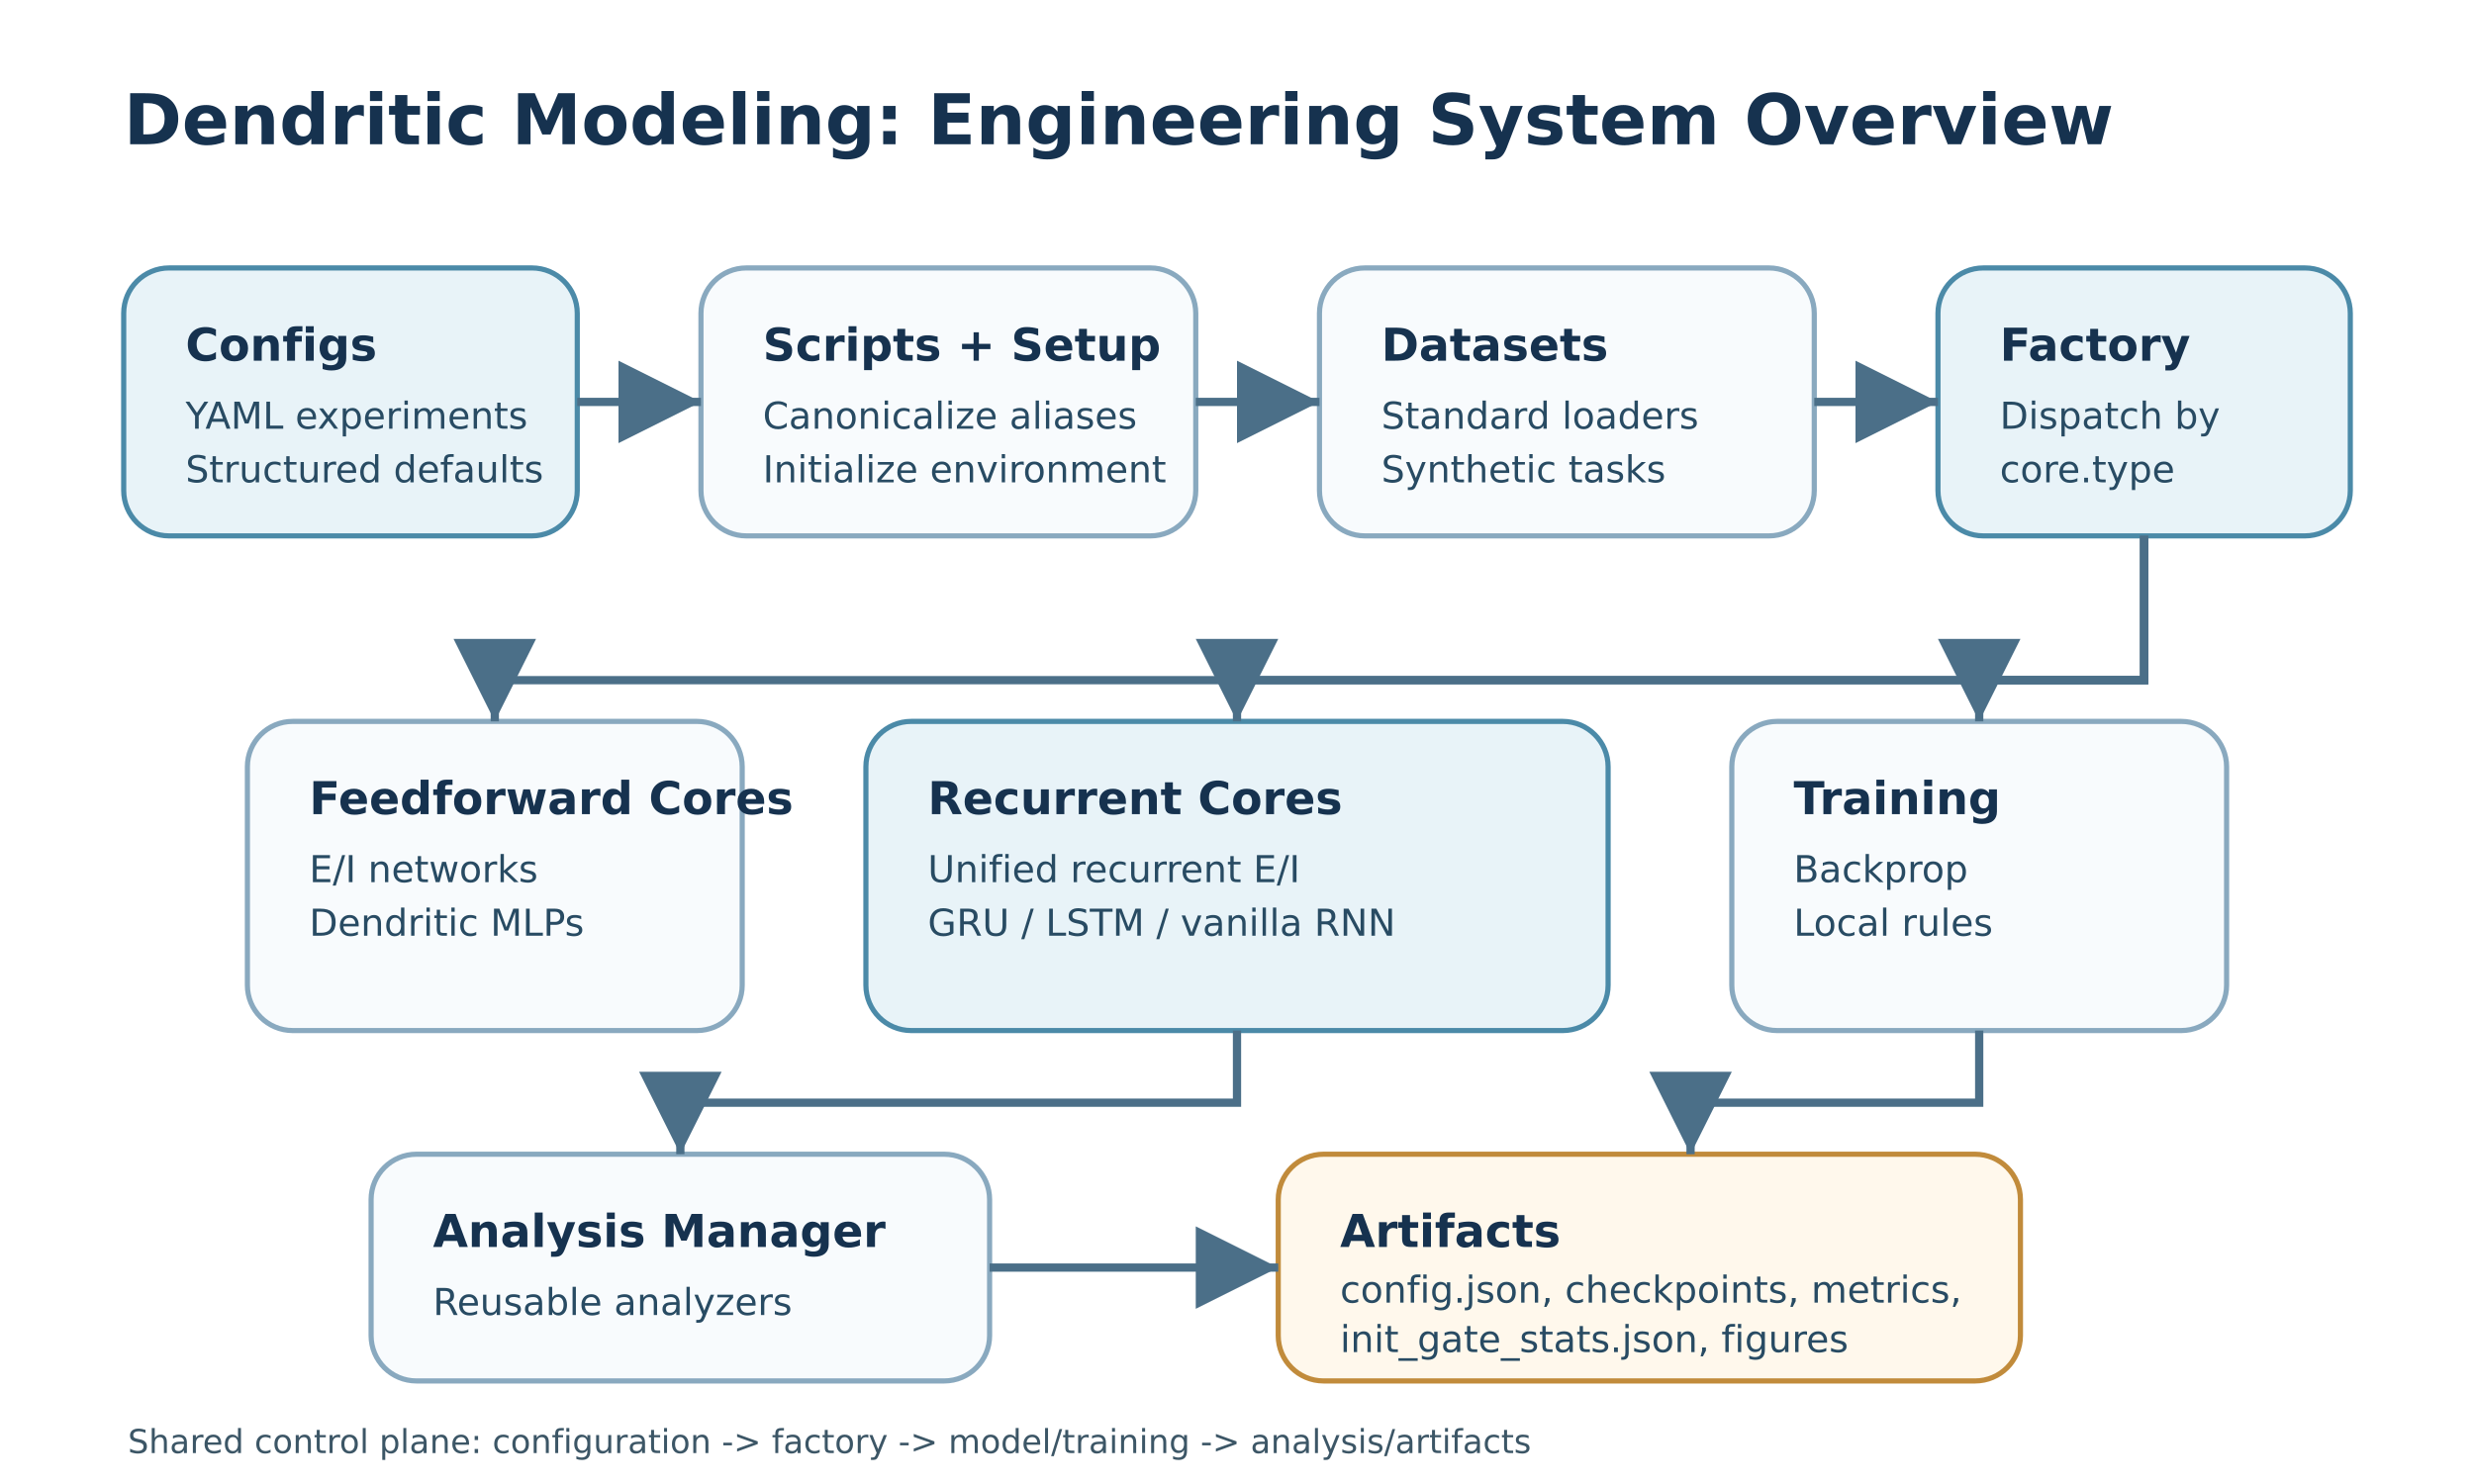
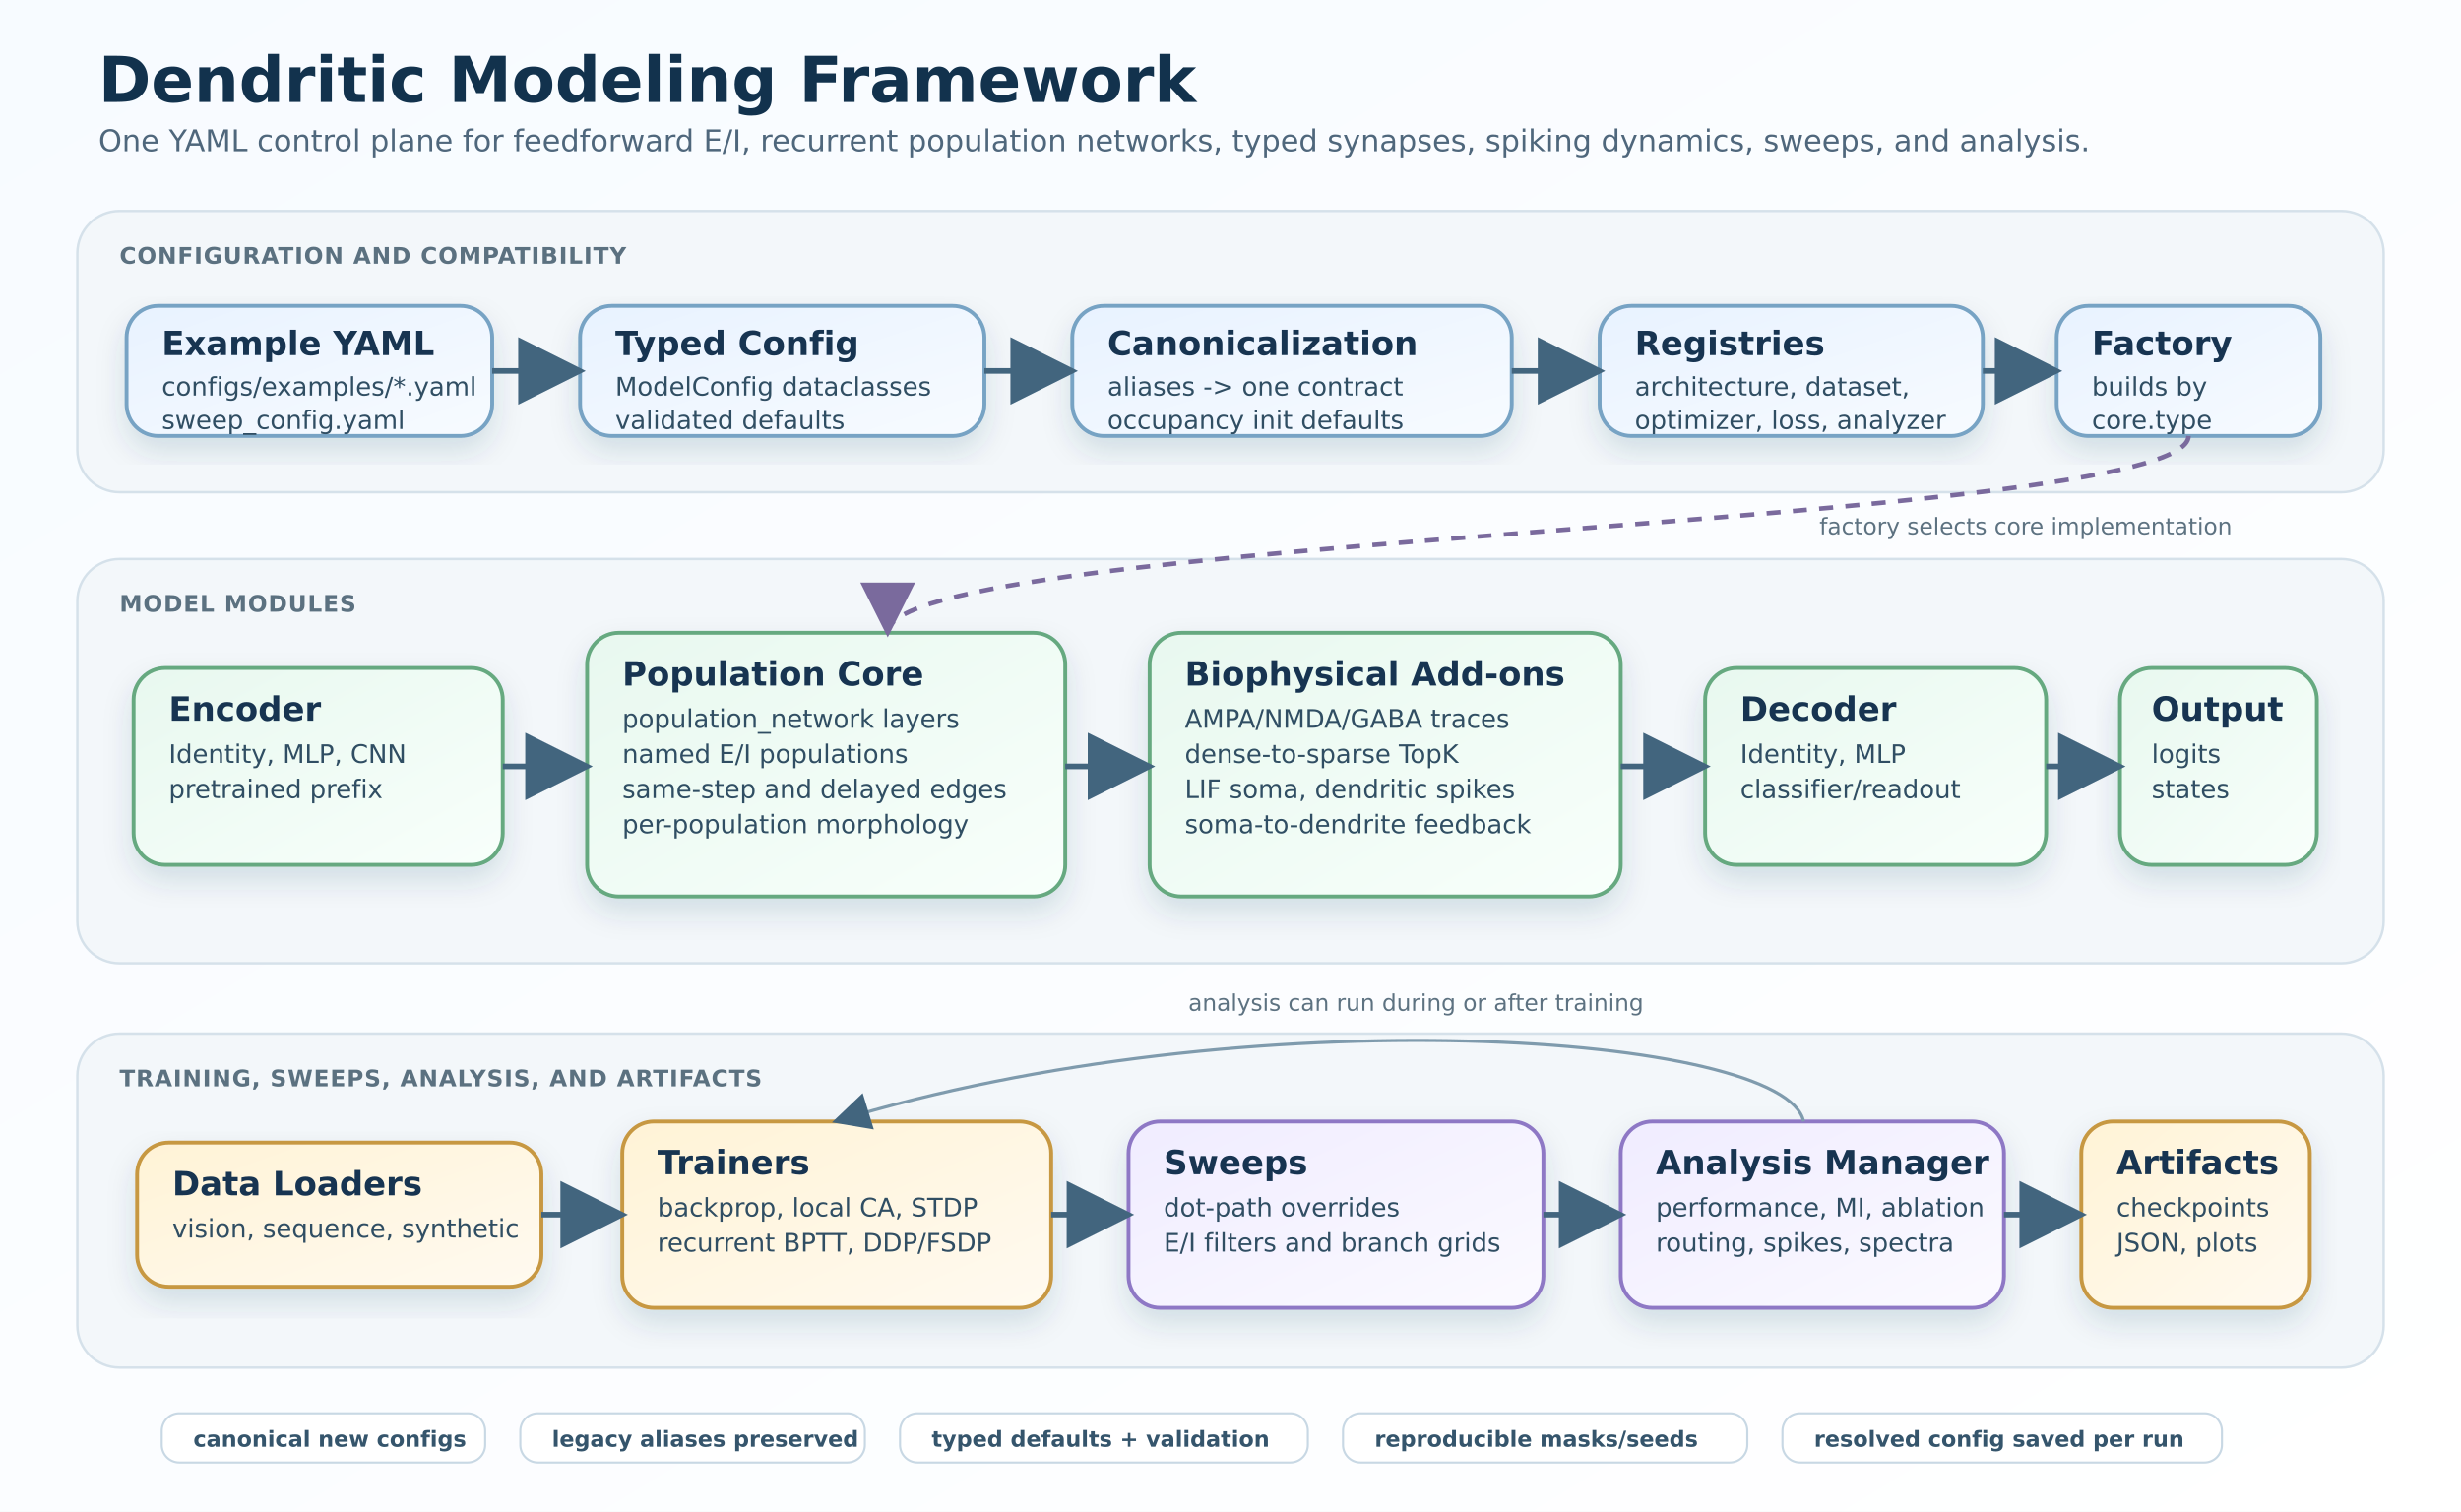
- <svg xmlns="http://www.w3.org/2000/svg" width="1200" height="720" viewBox="0 0 1200 720">
+ <svg xmlns="http://www.w3.org/2000/svg" width="1400" height="860" viewBox="0 0 1400 860" role="img" aria-labelledby="title desc">
  <defs>
+     <linearGradient id="bg" x1="0" y1="0" x2="1" y2="1">
+       <stop offset="0%" stop-color="#f7fbff" />
+       <stop offset="100%" stop-color="#ffffff" />
+     </linearGradient>
+     <linearGradient id="blue" x1="0" y1="0" x2="1" y2="1">
+       <stop offset="0%" stop-color="#e8f2ff" />
+       <stop offset="100%" stop-color="#f7fbff" />
+     </linearGradient>
+     <linearGradient id="green" x1="0" y1="0" x2="1" y2="1">
+       <stop offset="0%" stop-color="#e8f8ef" />
+       <stop offset="100%" stop-color="#f8fffb" />
+     </linearGradient>
+     <linearGradient id="amber" x1="0" y1="0" x2="1" y2="1">
+       <stop offset="0%" stop-color="#fff3d6" />
+       <stop offset="100%" stop-color="#fffaf0" />
+     </linearGradient>
+     <linearGradient id="violet" x1="0" y1="0" x2="1" y2="1">
+       <stop offset="0%" stop-color="#f0ecff" />
+       <stop offset="100%" stop-color="#fbfaff" />
+     </linearGradient>
+     <filter id="shadow" x="-12%" y="-18%" width="124%" height="140%">
+       <feDropShadow dx="0" dy="8" stdDeviation="8" flood-color="#17405f" flood-opacity="0.14" />
+     </filter>
+     <marker id="arrow" markerWidth="14" markerHeight="12" refX="11" refY="6" orient="auto">
+       <path d="M0,0 L12,6 L0,12 z" fill="#42657e" />
+     </marker>
+     <marker id="arrowSoft" markerWidth="14" markerHeight="12" refX="11" refY="6" orient="auto">
+       <path d="M0,0 L12,6 L0,12 z" fill="#7a6a9d" />
+     </marker>
    <style>
-       .title { font: 700 34px "DejaVu Sans", Arial, sans-serif; fill: #16324f; }
-       .label { font: 600 22px "DejaVu Sans", Arial, sans-serif; fill: #16324f; }
-       .body { font: 400 18px "DejaVu Sans", Arial, sans-serif; fill: #284b63; }
-       .small { font: 400 16px "DejaVu Sans", Arial, sans-serif; fill: #3c5666; }
-       .box { fill: #f8fbfd; stroke: #89a9bf; stroke-width: 2.5; rx: 22; }
-       .accent { fill: #e8f3f8; stroke: #4b8aa8; stroke-width: 2.5; rx: 22; }
-       .artifact { fill: #fff8ec; stroke: #c18b3b; stroke-width: 2.5; rx: 22; }
-       .arrow { stroke: #4b6f88; stroke-width: 4; fill: none; marker-end: url(#arrowhead); }
+       .title { font: 700 36px "DejaVu Sans", Arial, sans-serif; fill: #12324d; }
+       .subtitle { font: 400 17px "DejaVu Sans", Arial, sans-serif; fill: #4f677c; }
+       .lane { fill: #f3f7fa; stroke: #d5e1ea; stroke-width: 1.4; rx: 24; }
+       .stage { filter: url(#shadow); stroke-width: 2.2; rx: 18; }
+       .stageTitle { font: 700 19px "DejaVu Sans", Arial, sans-serif; fill: #173451; }
+       .body { font: 400 14.5px "DejaVu Sans", Arial, sans-serif; fill: #304e63; }
+       .small { font: 400 13px "DejaVu Sans", Arial, sans-serif; fill: #5d7281; }
+       .tag { fill: #ffffff; stroke: #c8d8e4; stroke-width: 1.2; rx: 10; }
+       .tagText { font: 600 12.5px "DejaVu Sans", Arial, sans-serif; fill: #35556c; }
+       .arrow { stroke: #42657e; stroke-width: 3.2; fill: none; marker-end: url(#arrow); }
+       .softArrow { stroke: #7a6a9d; stroke-width: 2.6; stroke-dasharray: 8 7; fill: none; marker-end: url(#arrowSoft); }
+       .thin { stroke: #7f9bad; stroke-width: 1.8; fill: none; marker-end: url(#arrow); }
+       .label { font: 700 13px "DejaVu Sans", Arial, sans-serif; fill: #5b7180; letter-spacing: .04em; }
    </style>
-     <marker id="arrowhead" markerWidth="14" markerHeight="10" refX="10" refY="5" orient="auto">
-       <polygon points="0 0, 10 5, 0 10" fill="#4b6f88" />
-     </marker>
  </defs>
-   <rect width="1200" height="720" fill="#ffffff" />
-   <text x="60" y="70" class="title">Dendritic Modeling: Engineering System Overview</text>
-   <rect x="60" y="130" width="220" height="130" class="accent" />
-   <text x="90" y="175" class="label">Configs</text>
-   <text x="90" y="208" class="body">YAML experiments</text>
-   <text x="90" y="234" class="body">Structured defaults</text>
-   <rect x="340" y="130" width="240" height="130" class="box" />
-   <text x="370" y="175" class="label">Scripts + Setup</text>
-   <text x="370" y="208" class="body">Canonicalize aliases</text>
-   <text x="370" y="234" class="body">Initialize environment</text>
-   <rect x="640" y="130" width="240" height="130" class="box" />
-   <text x="670" y="175" class="label">Datasets</text>
-   <text x="670" y="208" class="body">Standard loaders</text>
-   <text x="670" y="234" class="body">Synthetic tasks</text>
-   <rect x="940" y="130" width="200" height="130" class="accent" />
-   <text x="970" y="175" class="label">Factory</text>
-   <text x="970" y="208" class="body">Dispatch by</text>
-   <text x="970" y="234" class="body">core.type</text>
-   <rect x="120" y="350" width="240" height="150" class="box" />
-   <text x="150" y="395" class="label">Feedforward Cores</text>
-   <text x="150" y="428" class="body">E/I networks</text>
-   <text x="150" y="454" class="body">Dendritic MLPs</text>
-   <rect x="420" y="350" width="360" height="150" class="accent" />
-   <text x="450" y="395" class="label">Recurrent Cores</text>
-   <text x="450" y="428" class="body">Unified recurrent E/I</text>
-   <text x="450" y="454" class="body">GRU / LSTM / vanilla RNN</text>
-   <rect x="840" y="350" width="240" height="150" class="box" />
-   <text x="870" y="395" class="label">Training</text>
-   <text x="870" y="428" class="body">Backprop</text>
-   <text x="870" y="454" class="body">Local rules</text>
-   <rect x="180" y="560" width="300" height="110" class="box" />
-   <text x="210" y="605" class="label">Analysis Manager</text>
-   <text x="210" y="638" class="body">Reusable analyzers</text>
-   <rect x="620" y="560" width="360" height="110" class="artifact" />
-   <text x="650" y="605" class="label">Artifacts</text>
-   <text x="650" y="632" class="body">config.json, checkpoints, metrics,</text>
-   <text x="650" y="656" class="body">init_gate_stats.json, figures</text>
-   <path d="M280 195 L340 195" class="arrow" />
-   <path d="M580 195 L640 195" class="arrow" />
-   <path d="M880 195 L940 195" class="arrow" />
-   <path d="M1040 260 L1040 330 L600 330 L600 350" class="arrow" />
-   <path d="M1040 260 L1040 330 L240 330 L240 350" class="arrow" />
-   <path d="M1040 260 L1040 330 L960 330 L960 350" class="arrow" />
-   <path d="M960 500 L960 535 L820 535 L820 560" class="arrow" />
-   <path d="M600 500 L600 535 L330 535 L330 560" class="arrow" />
-   <path d="M480 615 L620 615" class="arrow" />
-   <text x="62" y="705" class="small">Shared control plane: configuration -&gt; factory -&gt; model/training -&gt; analysis/artifacts</text>
+   <rect width="1400" height="860" fill="url(#bg)" />
+   <text class="title" x="56" y="58">Dendritic Modeling Framework</text>
+   <text class="subtitle" x="56" y="86">One YAML control plane for feedforward E/I, recurrent population networks, typed synapses, spiking dynamics, sweeps, and analysis.</text>
+   <rect class="lane" x="44" y="120" width="1312" height="160" />
+   <text class="label" x="68" y="150">CONFIGURATION AND COMPATIBILITY</text>
+   <rect class="stage" x="72" y="174" width="208" height="74" fill="url(#blue)" stroke="#77a3c4" />
+   <text class="stageTitle" x="92" y="202">Example YAML</text>
+   <text class="body" x="92" y="225">configs/examples/*.yaml</text>
+   <text class="body" x="92" y="244">sweep_config.yaml</text>
+   <rect class="stage" x="330" y="174" width="230" height="74" fill="url(#blue)" stroke="#77a3c4" />
+   <text class="stageTitle" x="350" y="202">Typed Config</text>
+   <text class="body" x="350" y="225">ModelConfig dataclasses</text>
+   <text class="body" x="350" y="244">validated defaults</text>
+   <rect class="stage" x="610" y="174" width="250" height="74" fill="url(#blue)" stroke="#77a3c4" />
+   <text class="stageTitle" x="630" y="202">Canonicalization</text>
+   <text class="body" x="630" y="225">aliases -&gt; one contract</text>
+   <text class="body" x="630" y="244">occupancy init defaults</text>
+   <rect class="stage" x="910" y="174" width="218" height="74" fill="url(#blue)" stroke="#77a3c4" />
+   <text class="stageTitle" x="930" y="202">Registries</text>
+   <text class="body" x="930" y="225">architecture, dataset,</text>
+   <text class="body" x="930" y="244">optimizer, loss, analyzer</text>
+   <rect class="stage" x="1170" y="174" width="150" height="74" fill="url(#blue)" stroke="#77a3c4" />
+   <text class="stageTitle" x="1190" y="202">Factory</text>
+   <text class="body" x="1190" y="225">builds by</text>
+   <text class="body" x="1190" y="244">core.type</text>
+   <path class="arrow" d="M280,211 L330,211" />
+   <path class="arrow" d="M560,211 L610,211" />
+   <path class="arrow" d="M860,211 L910,211" />
+   <path class="arrow" d="M1128,211 L1170,211" />
+   <rect class="lane" x="44" y="318" width="1312" height="230" />
+   <text class="label" x="68" y="348">MODEL MODULES</text>
+   <rect class="stage" x="76" y="380" width="210" height="112" fill="url(#green)" stroke="#66a980" />
+   <text class="stageTitle" x="96" y="410">Encoder</text>
+   <text class="body" x="96" y="434">Identity, MLP, CNN</text>
+   <text class="body" x="96" y="454">pretrained prefix</text>
+   <rect class="stage" x="334" y="360" width="272" height="150" fill="url(#green)" stroke="#66a980" />
+   <text class="stageTitle" x="354" y="390">Population Core</text>
+   <text class="body" x="354" y="414">population_network layers</text>
+   <text class="body" x="354" y="434">named E/I populations</text>
+   <text class="body" x="354" y="454">same-step and delayed edges</text>
+   <text class="body" x="354" y="474">per-population morphology</text>
+   <rect class="stage" x="654" y="360" width="268" height="150" fill="url(#green)" stroke="#66a980" />
+   <text class="stageTitle" x="674" y="390">Biophysical Add-ons</text>
+   <text class="body" x="674" y="414">AMPA/NMDA/GABA traces</text>
+   <text class="body" x="674" y="434">dense-to-sparse TopK</text>
+   <text class="body" x="674" y="454">LIF soma, dendritic spikes</text>
+   <text class="body" x="674" y="474">soma-to-dendrite feedback</text>
+   <rect class="stage" x="970" y="380" width="194" height="112" fill="url(#green)" stroke="#66a980" />
+   <text class="stageTitle" x="990" y="410">Decoder</text>
+   <text class="body" x="990" y="434">Identity, MLP</text>
+   <text class="body" x="990" y="454">classifier/readout</text>
+   <rect class="stage" x="1206" y="380" width="112" height="112" fill="url(#green)" stroke="#66a980" />
+   <text class="stageTitle" x="1224" y="410">Output</text>
+   <text class="body" x="1224" y="434">logits</text>
+   <text class="body" x="1224" y="454">states</text>
+   <path class="arrow" d="M286,436 L334,436" />
+   <path class="arrow" d="M606,436 L654,436" />
+   <path class="arrow" d="M922,436 L970,436" />
+   <path class="arrow" d="M1164,436 L1206,436" />
+   <path class="softArrow" d="M1245,248 C1245,300 505,304 505,360" />
+   <text class="small" x="1035" y="304">factory selects core implementation</text>
+   <rect class="lane" x="44" y="588" width="1312" height="190" />
+   <text class="label" x="68" y="618">TRAINING, SWEEPS, ANALYSIS, AND ARTIFACTS</text>
+   <rect class="stage" x="78" y="650" width="230" height="82" fill="url(#amber)" stroke="#c79842" />
+   <text class="stageTitle" x="98" y="680">Data Loaders</text>
+   <text class="body" x="98" y="704">vision, sequence, synthetic</text>
+   <rect class="stage" x="354" y="638" width="244" height="106" fill="url(#amber)" stroke="#c79842" />
+   <text class="stageTitle" x="374" y="668">Trainers</text>
+   <text class="body" x="374" y="692">backprop, local CA, STDP</text>
+   <text class="body" x="374" y="712">recurrent BPTT, DDP/FSDP</text>
+   <rect class="stage" x="642" y="638" width="236" height="106" fill="url(#violet)" stroke="#8e78c5" />
+   <text class="stageTitle" x="662" y="668">Sweeps</text>
+   <text class="body" x="662" y="692">dot-path overrides</text>
+   <text class="body" x="662" y="712">E/I filters and branch grids</text>
+   <rect class="stage" x="922" y="638" width="218" height="106" fill="url(#violet)" stroke="#8e78c5" />
+   <text class="stageTitle" x="942" y="668">Analysis Manager</text>
+   <text class="body" x="942" y="692">performance, MI, ablation</text>
+   <text class="body" x="942" y="712">routing, spikes, spectra</text>
+   <rect class="stage" x="1184" y="638" width="130" height="106" fill="url(#amber)" stroke="#c79842" />
+   <text class="stageTitle" x="1204" y="668">Artifacts</text>
+   <text class="body" x="1204" y="692">checkpoints</text>
+   <text class="body" x="1204" y="712">JSON, plots</text>
+   <path class="arrow" d="M308,691 L354,691" />
+   <path class="arrow" d="M598,691 L642,691" />
+   <path class="arrow" d="M878,691 L922,691" />
+   <path class="arrow" d="M1140,691 L1184,691" />
+   <path class="thin" d="M1026,638 C1016,588 710,566 475,638" />
+   <text class="small" x="676" y="575">analysis can run during or after training</text>
+   <rect class="tag" x="92" y="804" width="184" height="28" />
+   <text class="tagText" x="110" y="823">canonical new configs</text>
+   <rect class="tag" x="296" y="804" width="196" height="28" />
+   <text class="tagText" x="314" y="823">legacy aliases preserved</text>
+   <rect class="tag" x="512" y="804" width="232" height="28" />
+   <text class="tagText" x="530" y="823">typed defaults + validation</text>
+   <rect class="tag" x="764" y="804" width="230" height="28" />
+   <text class="tagText" x="782" y="823">reproducible masks/seeds</text>
+   <rect class="tag" x="1014" y="804" width="250" height="28" />
+   <text class="tagText" x="1032" y="823">resolved config saved per run</text>
</svg>
